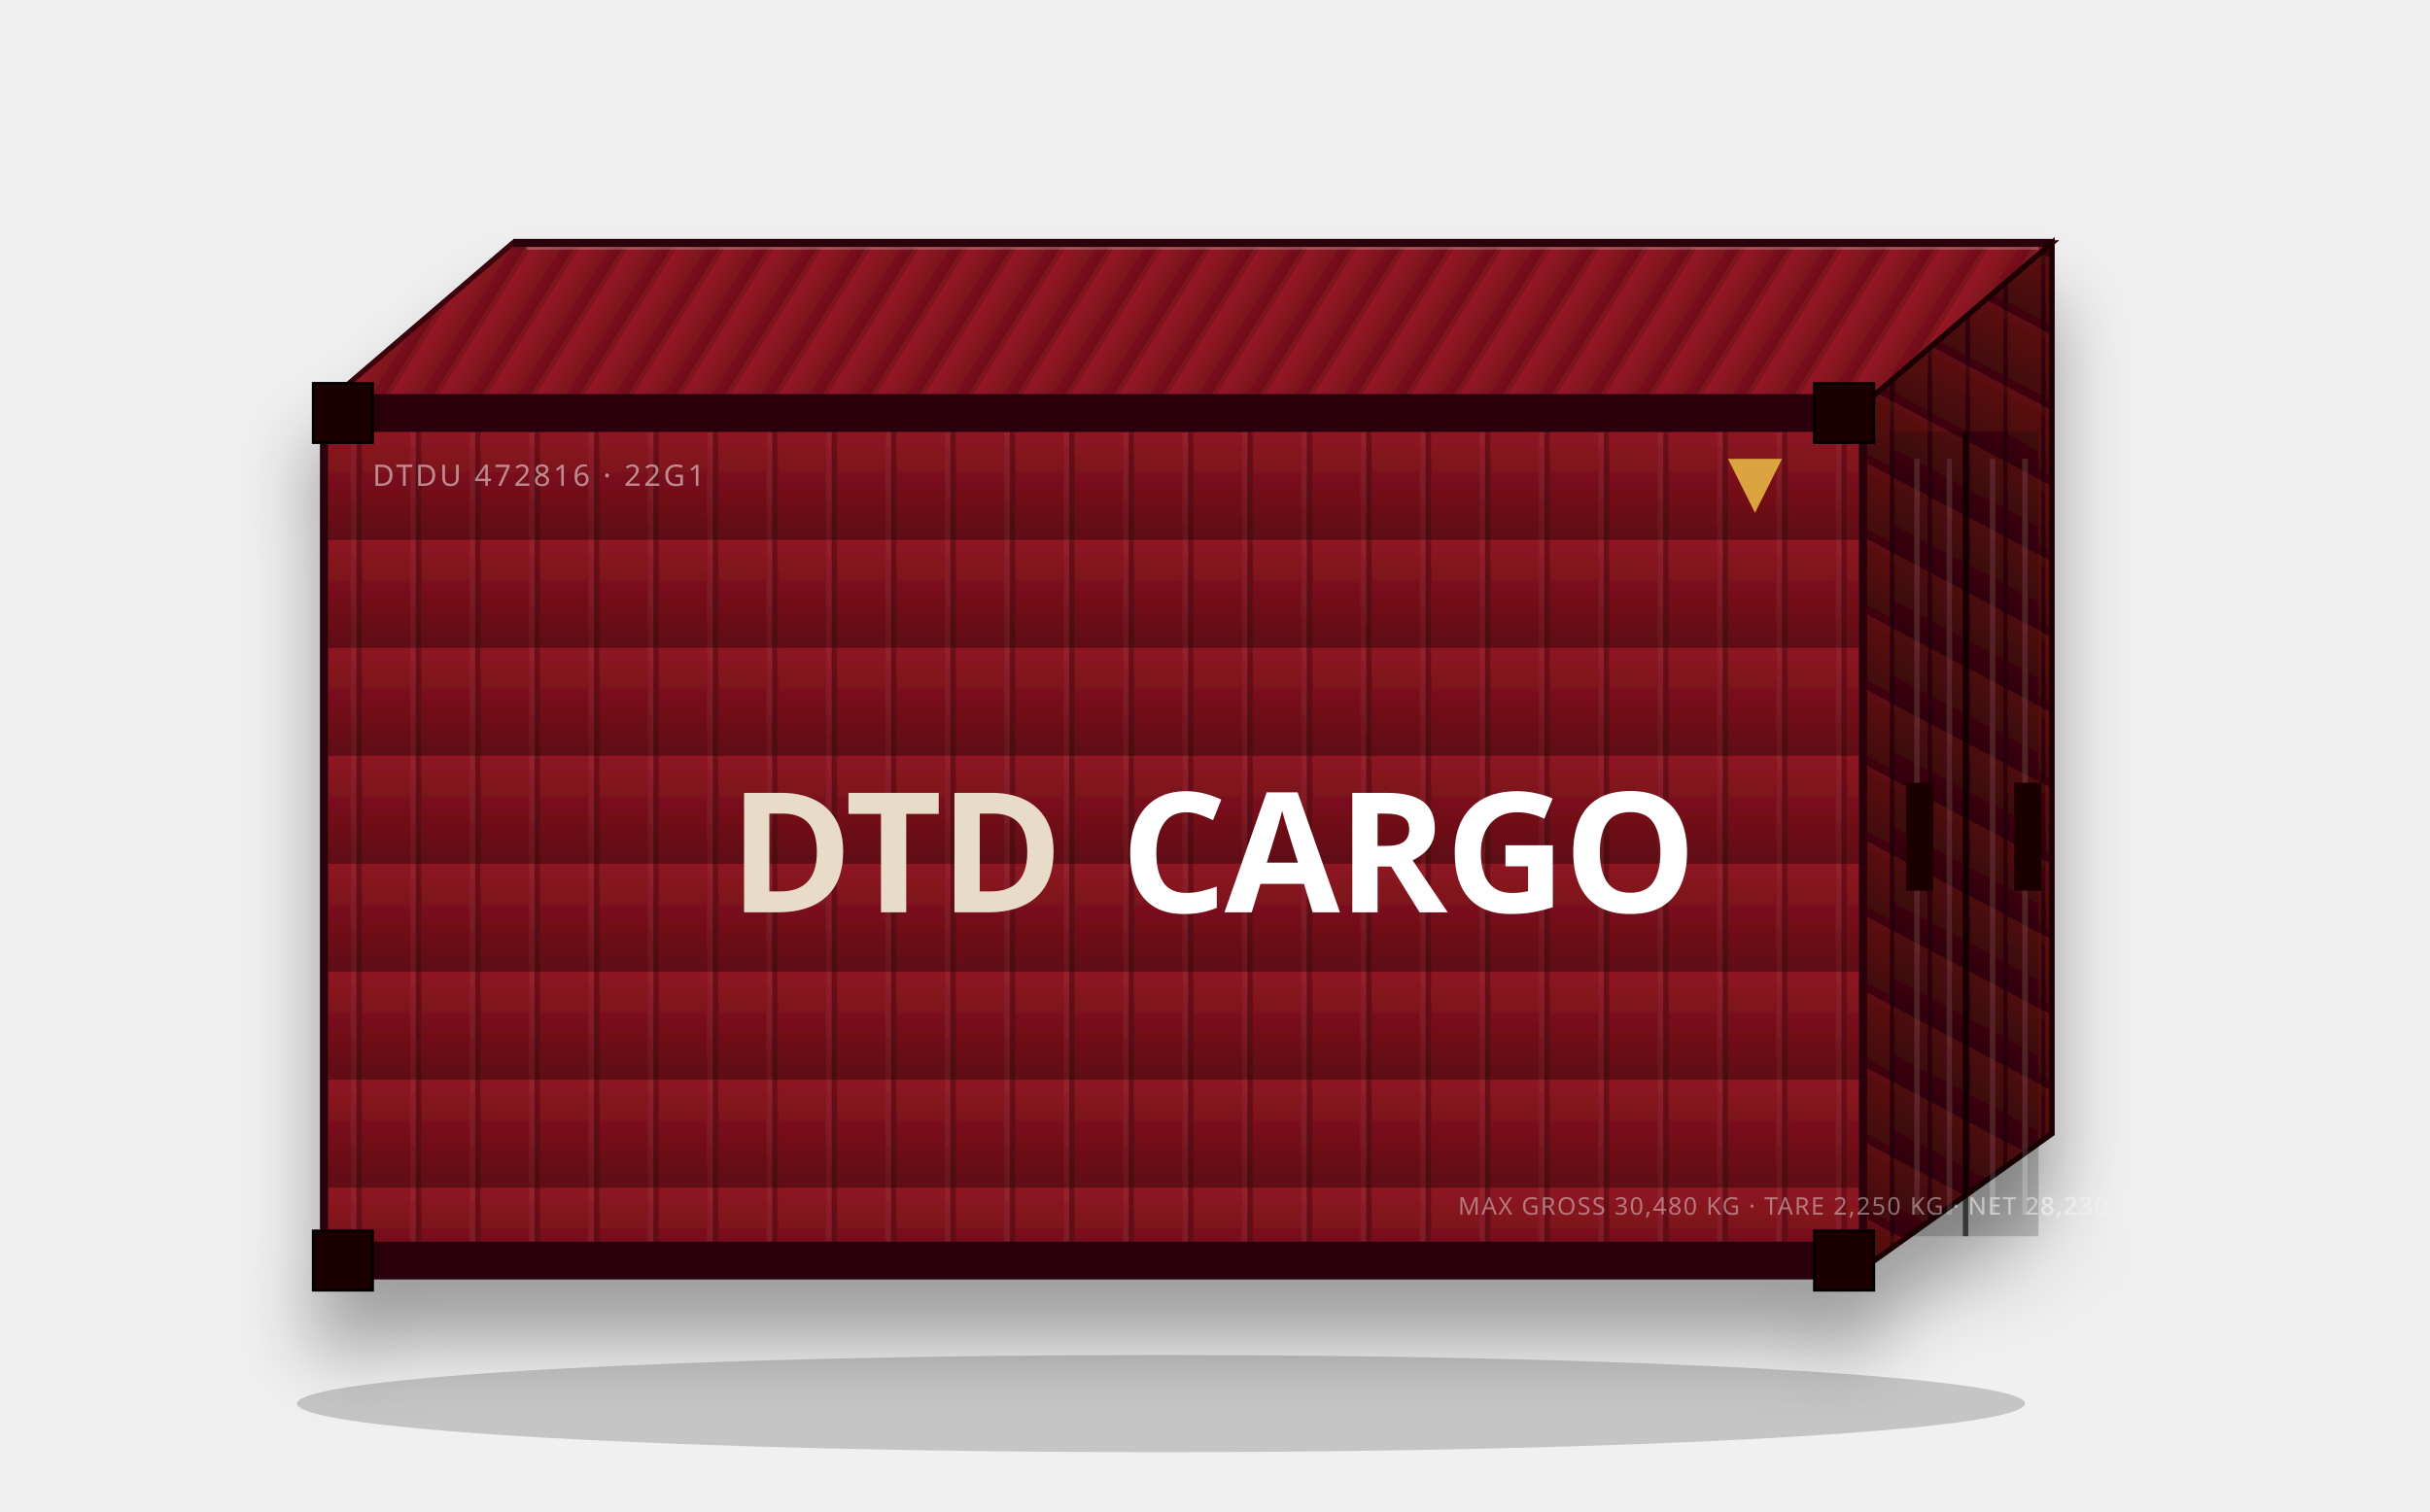
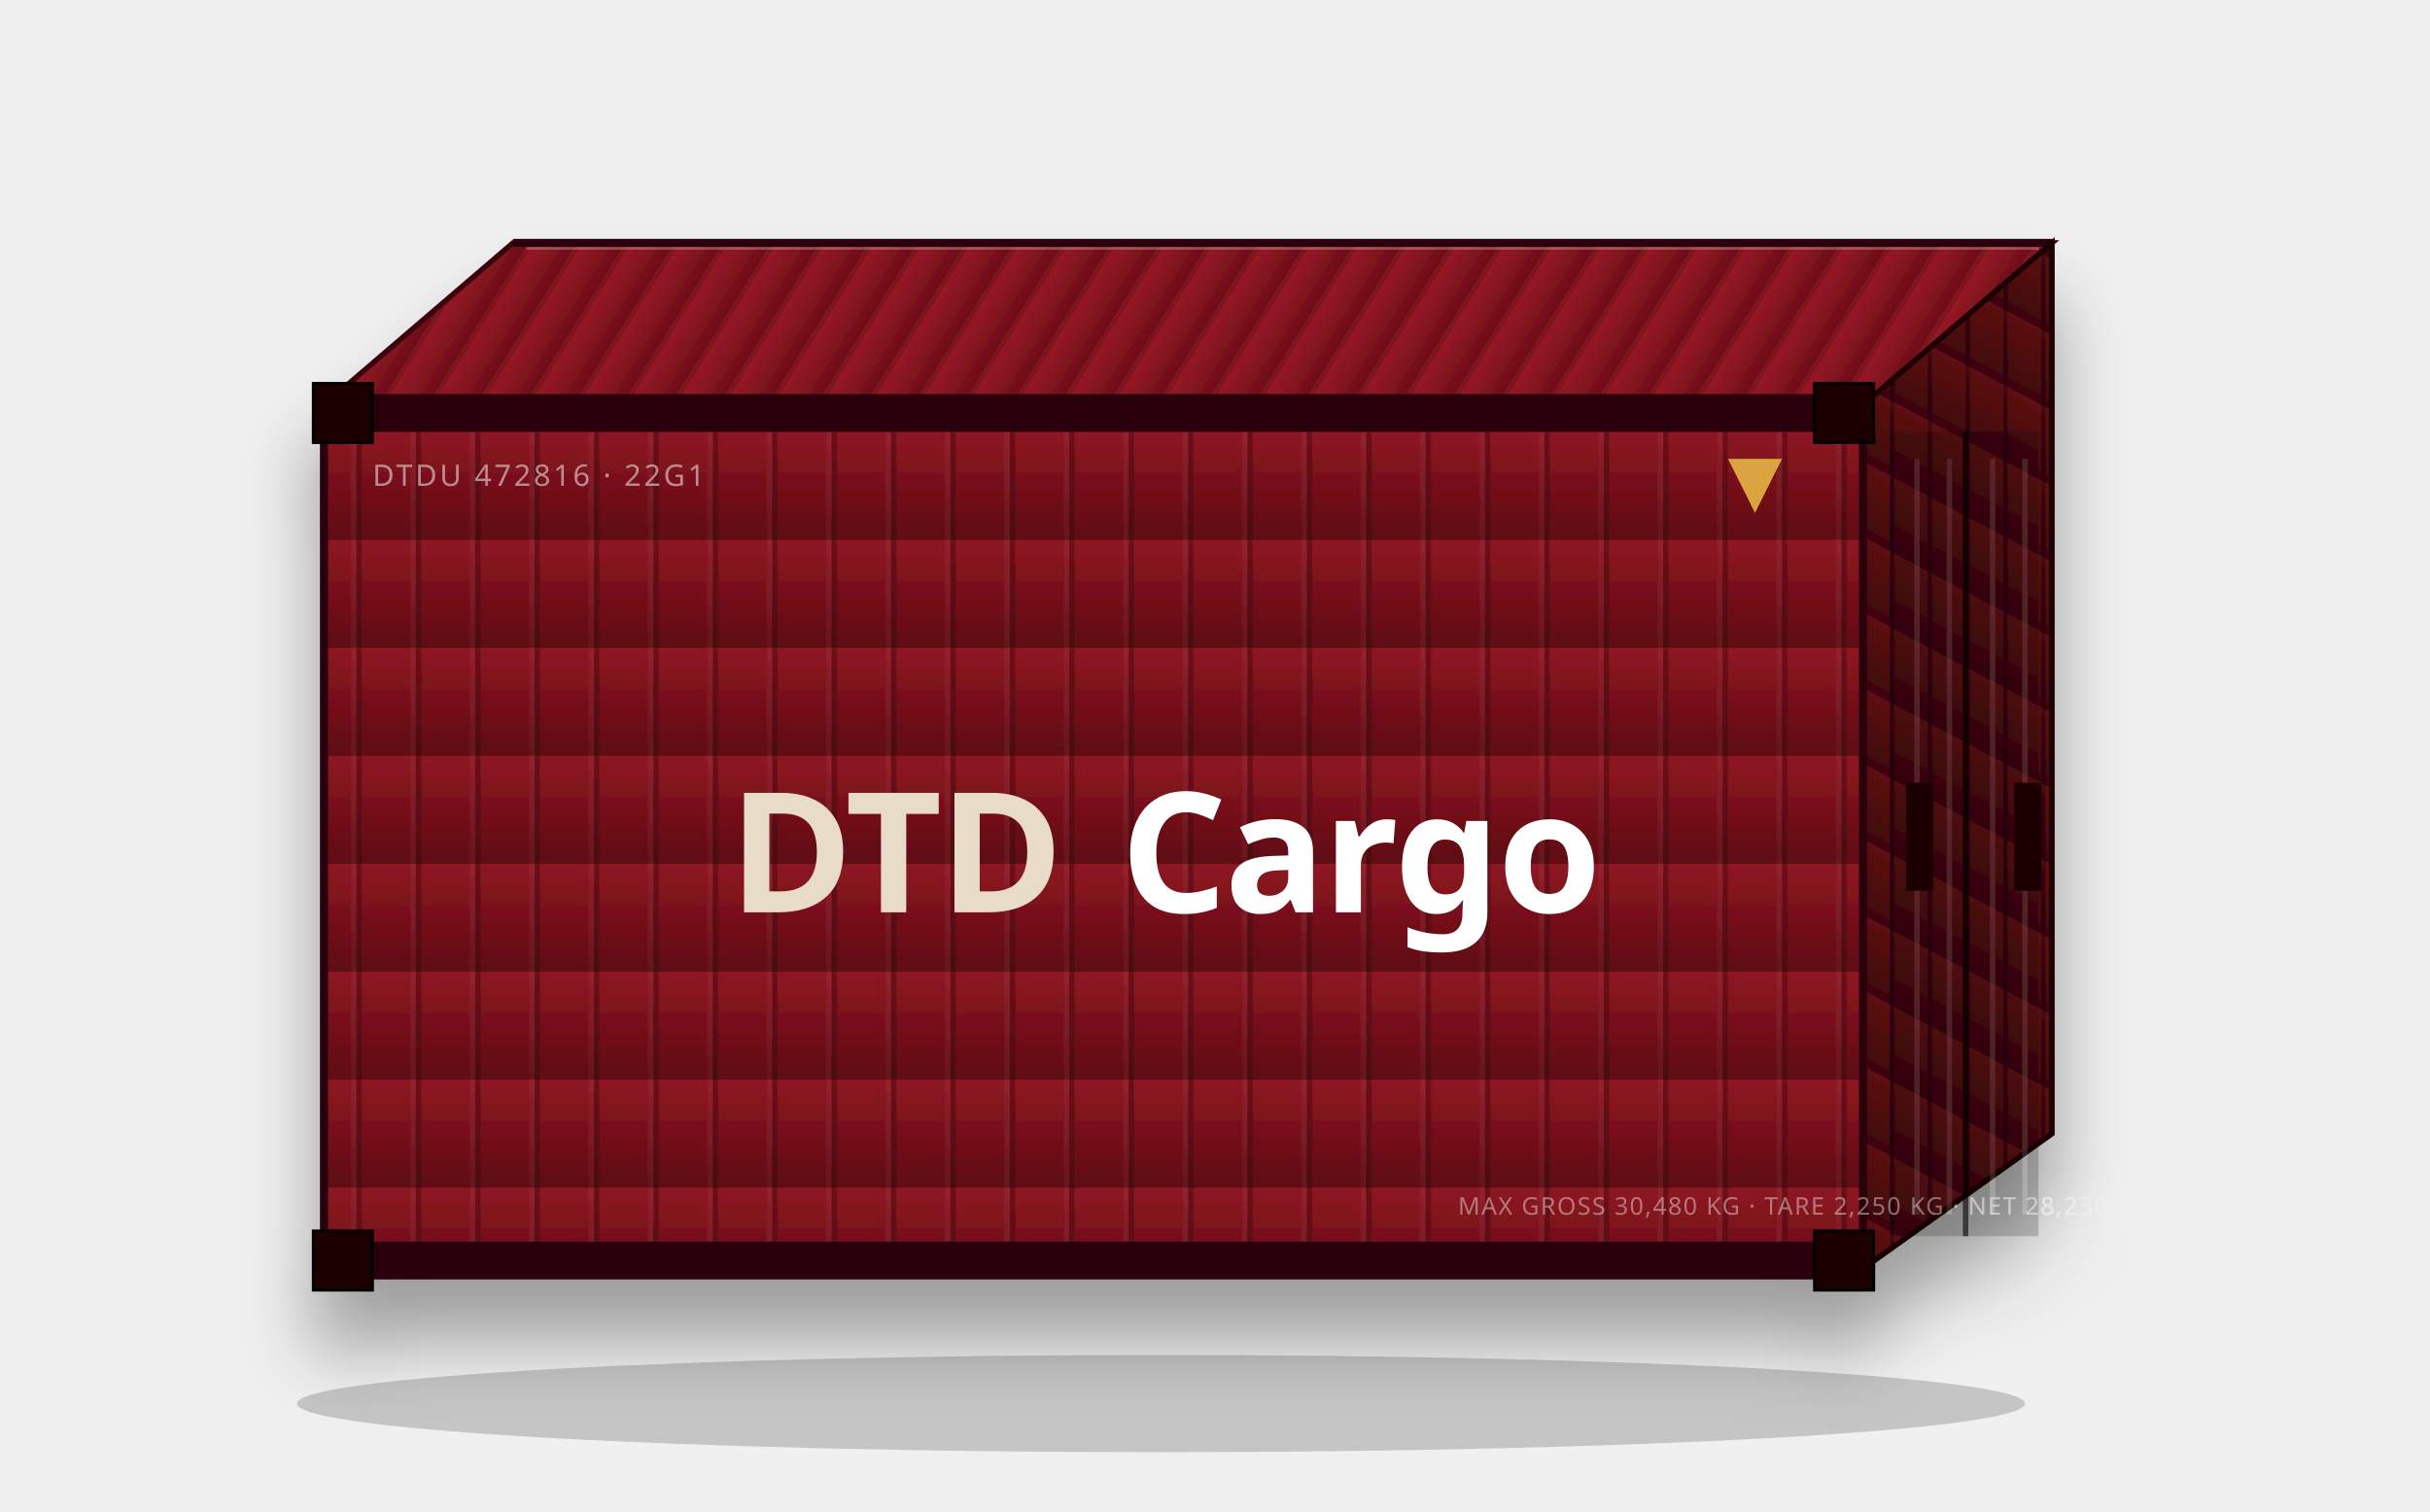
<svg xmlns="http://www.w3.org/2000/svg" viewBox="0 0 900 560" fill="none">
  <defs>
    <linearGradient id="bodyG" x1="0" y1="0" x2="0" y2="1">
      <stop offset="0" stop-color="#8E1622" />
      <stop offset="1" stop-color="#5E0A12" />
    </linearGradient>
    <linearGradient id="topG" x1="0" y1="0" x2="1" y2="0">
      <stop offset="0" stop-color="#9B1B27" />
      <stop offset="1" stop-color="#6E0E18" />
    </linearGradient>
    <linearGradient id="sideG" x1="0" y1="0" x2="0" y2="1">
      <stop offset="0" stop-color="#5E0A12" />
      <stop offset="1" stop-color="#3D060B" />
    </linearGradient>
    <pattern id="corr" width="22" height="40" patternUnits="userSpaceOnUse">
      <rect width="22" height="40" fill="url(#bodyG)" />
      <rect x="0" y="0" width="2" height="40" fill="rgba(0,0,0,0.22)" />
      <rect x="20" y="0" width="2" height="40" fill="rgba(255,255,255,0.05)" />
    </pattern>
    <pattern id="corrTop" width="18" height="32" patternUnits="userSpaceOnUse" patternTransform="skewX(-32)">
      <rect width="18" height="32" fill="url(#topG)" />
      <rect x="0" y="0" width="2" height="32" fill="rgba(0,0,0,0.18)" />
    </pattern>
    <pattern id="corrSide" width="14" height="28" patternUnits="userSpaceOnUse" patternTransform="skewY(28)">
      <rect width="14" height="28" fill="url(#sideG)" />
      <rect x="0" y="0" width="1.6" height="28" fill="rgba(0,0,0,0.32)" />
    </pattern>
    <filter id="lighten" x="0%" y="0%" width="100%" height="100%">
      <feColorMatrix type="matrix" values="0 0 0 0 0.95   0 0 0 0 0.91   0 0 0 0 0.86   0 0 0 1 0" />
    </filter>
    <filter id="shadow" x="-10%" y="-10%" width="120%" height="140%">
      <feGaussianBlur in="SourceAlpha" stdDeviation="14" />
      <feOffset dx="0" dy="22" />
      <feComponentTransfer>
        <feFuncA type="linear" slope="0.35" />
      </feComponentTransfer>
      <feMerge>
        <feMergeNode />
        <feMergeNode in="SourceGraphic" />
      </feMerge>
    </filter>
  </defs>
  <ellipse cx="430" cy="520" rx="320" ry="18" fill="rgba(0,0,0,0.18)" />
  <g filter="url(#shadow)">
    <polygon points="120,150 690,150 760,90 190,90" fill="url(#corrTop)" />
    <polygon points="120,150 690,150 760,90 190,90" fill="none" stroke="#3D060B" stroke-width="2" />
    <line x1="190" y1="90" x2="760" y2="90" stroke="#2A0408" stroke-width="3" />
    <line x1="120" y1="150" x2="690" y2="150" stroke="#2A0408" stroke-width="3" />
    <polygon points="690,150 760,90 760,420 690,470" fill="url(#corrSide)" />
    <polygon points="690,150 760,90 760,420 690,470" fill="none" stroke="#1F0306" stroke-width="2" />
    <rect x="120" y="150" width="570" height="320" fill="url(#corr)" />
    <rect x="120" y="150" width="570" height="320" fill="none" stroke="#2A0408" stroke-width="3" />
    <rect x="118" y="146" width="574" height="14" fill="#2A0408" />
    <rect x="118" y="460" width="574" height="14" fill="#2A0408" />
    <rect x="116" y="142" width="22" height="22" fill="#1A0205" stroke="#000" stroke-width="1" />
    <rect x="672" y="142" width="22" height="22" fill="#1A0205" stroke="#000" stroke-width="1" />
    <rect x="116" y="456" width="22" height="22" fill="#1A0205" stroke="#000" stroke-width="1" />
    <rect x="672" y="456" width="22" height="22" fill="#1A0205" stroke="#000" stroke-width="1" />
    <g>
      <rect x="700" y="160" width="55" height="298" fill="rgba(0,0,0,0.18)" />
      <line x1="728" y1="160" x2="728" y2="458" stroke="rgba(0,0,0,0.6)" stroke-width="2" />
      <line x1="710" y1="170" x2="710" y2="450" stroke="rgba(255,255,255,0.12)" stroke-width="2" />
      <line x1="722" y1="170" x2="722" y2="450" stroke="rgba(255,255,255,0.12)" stroke-width="2" />
      <line x1="738" y1="170" x2="738" y2="450" stroke="rgba(255,255,255,0.12)" stroke-width="2" />
      <line x1="750" y1="170" x2="750" y2="450" stroke="rgba(255,255,255,0.12)" stroke-width="2" />
      <rect x="706" y="290" width="10" height="40" fill="#1F0306" />
      <rect x="746" y="290" width="10" height="40" fill="#1F0306" />
    </g>
    <g transform="translate(150,200)">
      <image x="0" y="50" width="110" height="120" preserveAspectRatio="xMidYMid meet" filter="url(#lighten)" />
      <text x="120" y="138" font-family="Archivo Black, Arial Black, sans-serif" font-weight="900" font-size="62" fill="#E8DCC8" letter-spacing="-1">DTD</text>
-       <text x="265" y="138" font-family="Archivo Black, Arial Black, sans-serif" font-weight="900" font-size="62" fill="#FFFFFF" letter-spacing="-1">CARGO</text>
+       <text x="265" y="138" font-family="Archivo Black, Arial Black, sans-serif" font-weight="900" font-size="62" fill="#FFFFFF" letter-spacing="-1">Cargo</text>
    </g>
    <text x="138" y="180" font-family="Archivo, sans-serif" font-size="11" fill="rgba(245,239,234,0.55)" letter-spacing="1">DTDU 472816 · 22G1</text>
    <text x="540" y="450" font-family="Archivo, sans-serif" font-size="9" fill="rgba(245,239,234,0.45)" letter-spacing="0.5">MAX GROSS 30,480 KG · TARE 2,250 KG · NET 28,230 KG</text>
    <polygon points="640,170 660,170 650,190" fill="#E5B442" opacity="0.9" />
  </g>
  <line x1="195" y1="92" x2="755" y2="92" stroke="rgba(255,255,255,0.25)" stroke-width="1" />
</svg>
